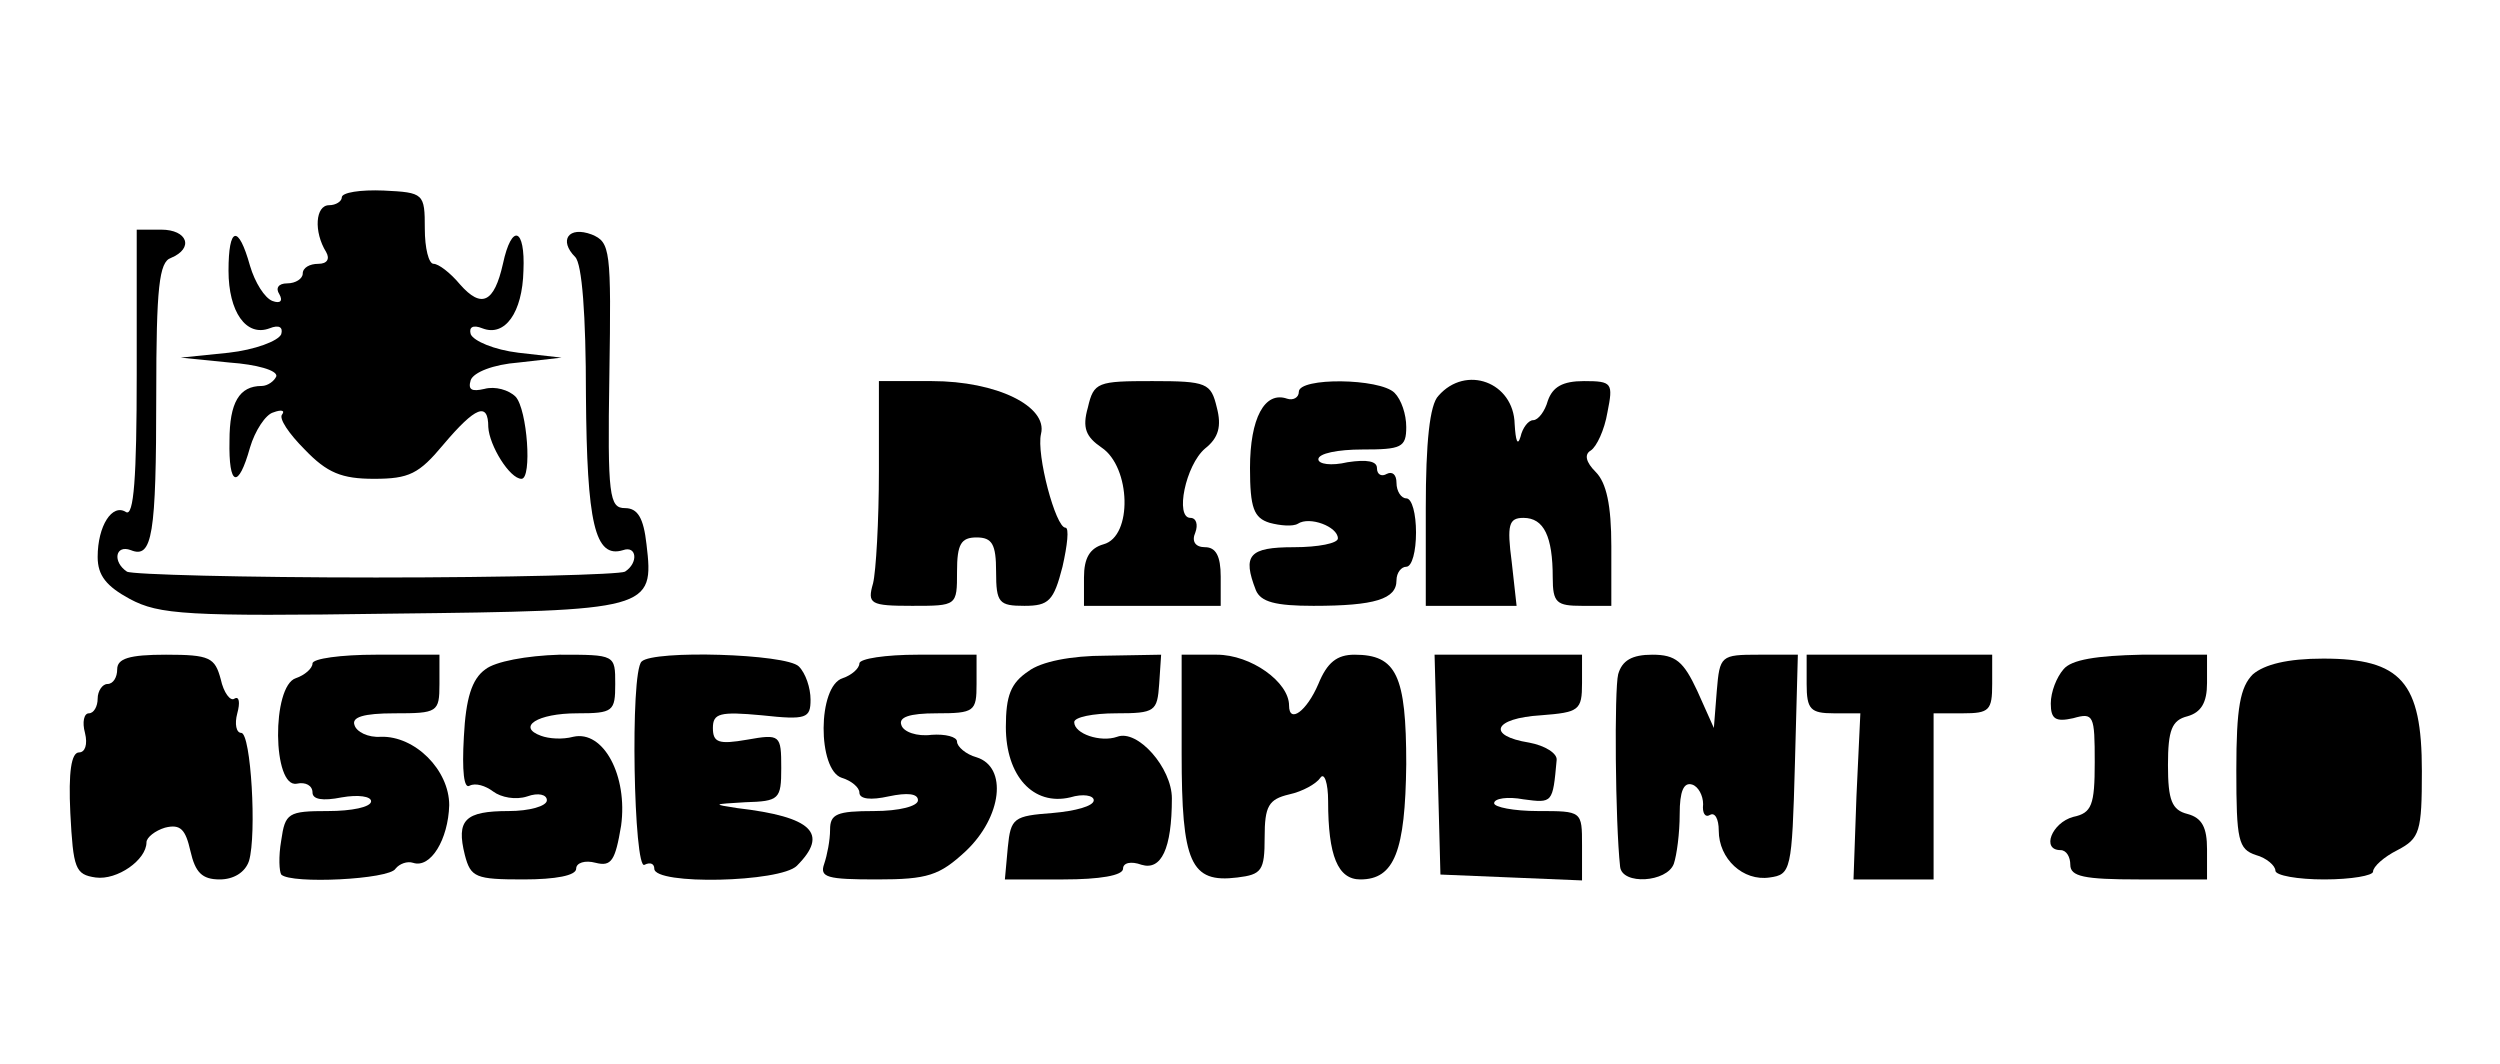
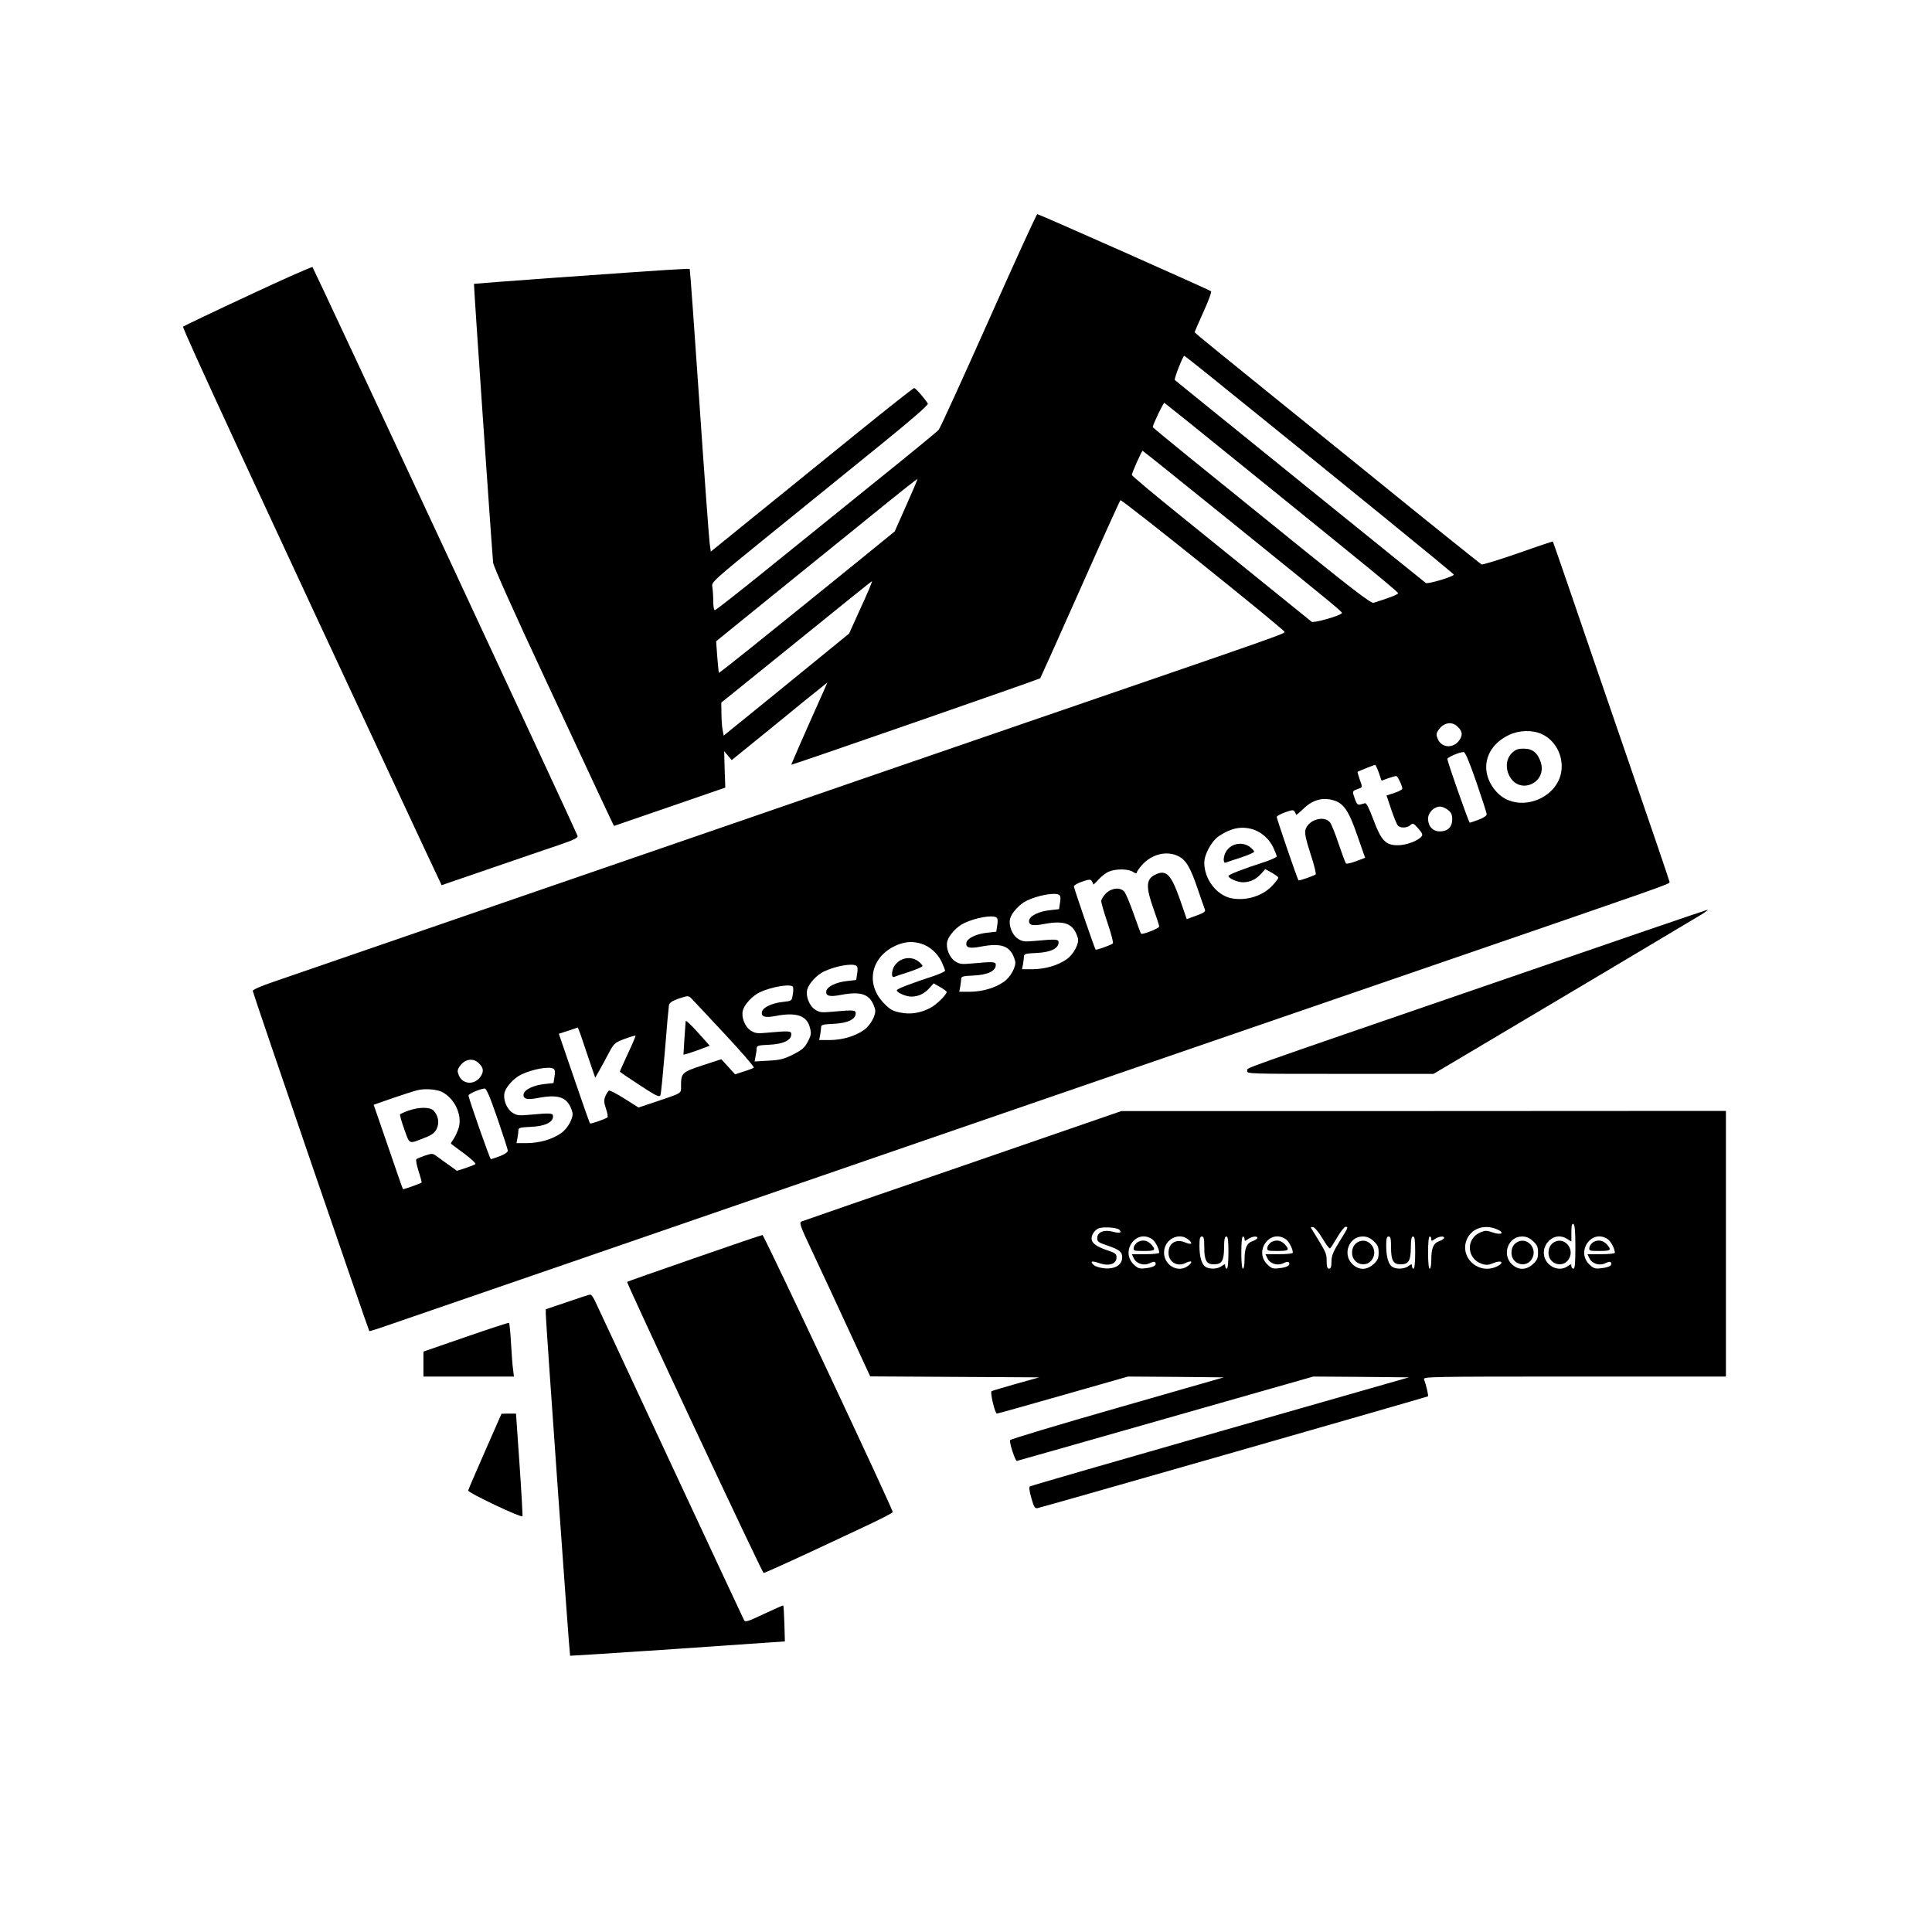
- <svg xmlns="http://www.w3.org/2000/svg" width="388pt" height="165pt" viewBox="0 0 388 165" version="1.1">
-   <g id="surface1">
-     <path style=" stroke:none;fill-rule:nonzero;fill:rgb(0%,0%,0%);fill-opacity:1;" d="M 53.047 30.633 C 53.047 31.242 52.137 31.848 51.078 31.848 C 48.953 31.848 48.652 35.941 50.621 39.125 C 51.227 40.188 50.773 40.945 49.41 40.945 C 48.047 40.945 46.984 41.555 46.984 42.465 C 46.984 43.223 45.922 43.98 44.559 43.98 C 43.195 43.98 42.742 44.738 43.348 45.648 C 43.953 46.711 43.5 47.164 42.285 46.711 C 41.074 46.254 39.559 43.828 38.801 41.25 C 36.98 34.73 35.465 35.184 35.465 42.008 C 35.465 48.379 38.195 52.32 41.832 50.957 C 43.348 50.348 43.953 50.805 43.648 51.867 C 43.195 52.926 39.559 54.293 35.465 54.746 L 28.039 55.504 L 35.617 56.266 C 39.859 56.566 43.043 57.477 42.891 58.387 C 42.59 59.145 41.527 59.902 40.617 59.902 C 37.133 59.902 35.617 62.48 35.617 68.395 C 35.465 75.523 36.98 75.98 38.801 69.457 C 39.559 66.879 41.227 64.301 42.438 64 C 43.648 63.543 44.258 63.695 43.801 64.301 C 43.195 64.906 44.863 67.336 47.289 69.762 C 50.773 73.402 53.047 74.312 58.047 74.312 C 63.504 74.312 65.02 73.551 68.809 69.004 C 73.812 63.09 75.781 62.328 75.781 66.273 C 75.934 69.156 79.117 74.312 80.934 74.312 C 82.602 74.312 81.844 63.543 80.023 61.57 C 78.965 60.512 76.844 59.902 75.176 60.359 C 73.203 60.812 72.598 60.512 73.055 58.992 C 73.508 57.781 76.539 56.566 80.48 56.266 L 87.148 55.504 L 80.48 54.746 C 76.691 54.293 73.508 52.926 73.055 51.867 C 72.75 50.805 73.355 50.348 74.871 50.957 C 78.359 52.32 81.086 48.531 81.238 42.008 C 81.539 35.336 79.418 34.578 78.055 40.945 C 76.691 47.012 74.719 47.922 71.387 44.133 C 69.871 42.312 68.051 40.945 67.293 40.945 C 66.535 40.945 65.93 38.52 65.93 35.488 C 65.93 30.027 65.777 29.875 59.562 29.574 C 55.926 29.422 53.047 29.875 53.047 30.633 Z M 53.047 30.633 " />
-     <path style=" stroke:none;fill-rule:nonzero;fill:rgb(0%,0%,0%);fill-opacity:1;" d="M 21.219 58.082 C 21.219 74.16 20.766 80.227 19.551 79.469 C 17.43 78.102 15.156 81.59 15.156 86.441 C 15.156 89.324 16.52 90.992 20.156 92.965 C 24.703 95.391 28.949 95.695 60.777 95.238 C 100.941 94.785 101.547 94.633 100.336 84.473 C 99.879 80.375 98.969 78.859 97 78.859 C 94.574 78.859 94.273 77.039 94.574 58.234 C 94.879 38.672 94.727 37.609 91.848 36.398 C 88.211 35.031 86.695 37.309 89.27 39.887 C 90.332 40.945 90.938 48.832 90.938 61.422 C 91.09 81.137 92.301 86.746 96.695 85.383 C 98.82 84.625 99.121 87.352 97 88.719 C 96.242 89.172 78.812 89.629 58.352 89.629 C 37.891 89.629 20.461 89.172 19.703 88.719 C 17.43 87.203 17.883 84.473 20.309 85.383 C 23.645 86.746 24.25 83.105 24.25 61.27 C 24.25 44.586 24.703 40.645 26.523 40.035 C 30.16 38.52 29.102 35.641 25.008 35.641 L 21.219 35.641 Z M 21.219 58.082 " />
-     <path style=" stroke:none;fill-rule:nonzero;fill:rgb(0%,0%,0%);fill-opacity:1;" d="M 136.406 73.098 C 136.406 80.832 135.953 88.719 135.496 90.539 C 134.586 93.723 135.043 94.027 141.559 94.027 C 148.531 94.027 148.531 94.027 148.531 88.719 C 148.531 84.473 149.137 83.41 151.562 83.41 C 153.988 83.41 154.594 84.473 154.594 88.719 C 154.594 93.57 155.047 94.027 158.988 94.027 C 162.777 94.027 163.535 93.266 164.898 87.961 C 165.656 84.625 165.961 81.895 165.355 81.895 C 163.84 81.895 160.809 70.52 161.566 67.336 C 162.625 63.09 154.746 59.145 144.59 59.145 L 136.406 59.145 Z M 136.406 73.098 " />
-     <path style=" stroke:none;fill-rule:nonzero;fill:rgb(0%,0%,0%);fill-opacity:1;" d="M 168.84 63.238 C 167.93 66.426 168.539 67.789 170.961 69.457 C 175.508 72.492 175.812 83.258 171.266 84.473 C 169.145 85.078 168.234 86.594 168.234 89.629 L 168.234 94.027 L 189.453 94.027 L 189.453 89.477 C 189.453 86.293 188.695 84.926 187.027 84.926 C 185.512 84.926 184.906 84.016 185.512 82.652 C 185.969 81.438 185.664 80.375 184.754 80.375 C 182.328 80.375 183.996 72.188 187.027 69.609 C 189.148 67.941 189.605 66.121 188.848 63.238 C 187.938 59.449 187.332 59.145 178.844 59.145 C 170.355 59.145 169.75 59.297 168.84 63.238 Z M 168.84 63.238 " />
-     <path style=" stroke:none;fill-rule:nonzero;fill:rgb(0%,0%,0%);fill-opacity:1;" d="M 201.578 60.812 C 201.578 61.723 200.668 62.18 199.758 61.875 C 196.273 60.66 194 64.906 194 72.641 C 194 78.859 194.605 80.375 197.031 81.137 C 198.699 81.59 200.668 81.742 201.426 81.285 C 203.246 80.074 207.641 81.742 207.641 83.562 C 207.641 84.32 204.609 84.926 200.82 84.926 C 193.848 84.926 192.789 86.141 194.91 91.598 C 195.668 93.418 197.941 94.027 203.852 94.027 C 213.398 94.027 216.734 92.965 216.734 90.082 C 216.734 88.871 217.492 87.961 218.25 87.961 C 219.16 87.961 219.766 85.531 219.766 82.652 C 219.766 79.77 219.16 77.344 218.25 77.344 C 217.492 77.344 216.734 76.281 216.734 74.918 C 216.734 73.703 216.129 73.098 215.219 73.551 C 214.461 74.008 213.703 73.703 213.703 72.641 C 213.703 71.582 212.188 71.277 209.156 71.734 C 206.578 72.34 204.609 72.035 204.609 71.277 C 204.609 70.367 207.641 69.762 211.43 69.762 C 217.492 69.762 218.25 69.457 218.25 66.273 C 218.25 64.301 217.492 62.027 216.43 60.965 C 214.156 58.691 201.578 58.539 201.578 60.812 Z M 201.578 60.812 " />
-     <path style=" stroke:none;fill-rule:nonzero;fill:rgb(0%,0%,0%);fill-opacity:1;" d="M 223.25 61.422 C 221.887 62.785 221.281 68.699 221.281 78.859 L 221.281 94.027 L 235.375 94.027 L 234.617 87.203 C 233.859 81.438 234.164 80.375 236.438 80.375 C 239.621 80.375 240.984 83.258 240.984 89.629 C 240.984 93.57 241.59 94.027 245.531 94.027 L 250.078 94.027 L 250.078 84.773 C 250.078 78.406 249.32 74.918 247.652 73.25 C 246.137 71.734 245.836 70.52 246.895 69.914 C 247.805 69.305 249.016 66.727 249.473 64 C 250.383 59.449 250.23 59.145 245.836 59.145 C 242.5 59.145 240.984 60.055 240.227 62.18 C 239.773 63.848 238.711 65.211 237.953 65.211 C 237.195 65.211 236.285 66.426 235.984 67.789 C 235.527 69.305 235.227 68.395 235.074 65.816 C 234.922 59.297 227.496 56.566 223.25 61.422 Z M 223.25 61.422 " />
-     <path style=" stroke:none;fill-rule:nonzero;fill:rgb(0%,0%,0%);fill-opacity:1;" d="M 18.188 103.883 C 18.188 105.098 17.582 106.156 16.672 106.156 C 15.914 106.156 15.156 107.219 15.156 108.434 C 15.156 109.645 14.551 110.707 13.793 110.707 C 13.035 110.707 12.73 112.074 13.188 113.742 C 13.641 115.562 13.188 116.773 12.277 116.773 C 11.062 116.773 10.609 119.809 10.914 126.176 C 11.367 134.82 11.672 135.73 14.852 136.188 C 18.188 136.641 22.734 133.457 22.734 130.727 C 22.734 129.969 24.098 128.906 25.613 128.453 C 28.039 127.844 28.797 128.754 29.555 132.09 C 30.312 135.426 31.375 136.488 34.102 136.488 C 36.223 136.488 38.043 135.426 38.648 133.609 C 39.859 129.512 38.953 113.742 37.438 113.742 C 36.68 113.742 36.375 112.375 36.828 110.707 C 37.285 109.039 37.133 107.977 36.375 108.434 C 35.77 108.887 34.707 107.523 34.254 105.398 C 33.344 102.062 32.586 101.609 25.766 101.609 C 20.008 101.609 18.188 102.215 18.188 103.883 Z M 18.188 103.883 " />
-     <path style=" stroke:none;fill-rule:nonzero;fill:rgb(0%,0%,0%);fill-opacity:1;" d="M 48.5 102.973 C 48.5 103.73 47.289 104.793 45.922 105.25 C 42.133 106.461 42.285 122.387 46.074 121.625 C 47.438 121.324 48.5 121.93 48.5 122.992 C 48.5 124.055 50.016 124.355 53.047 123.75 C 55.625 123.297 57.594 123.598 57.594 124.355 C 57.594 125.266 54.562 125.875 50.926 125.875 C 44.711 125.875 44.258 126.176 43.648 130.422 C 43.195 133 43.348 135.277 43.648 135.73 C 45.164 137.246 60.473 136.488 61.383 134.82 C 61.988 134.062 63.203 133.609 64.109 133.91 C 66.84 134.82 69.566 130.27 69.719 124.965 C 69.719 119.504 64.414 114.195 59.109 114.348 C 57.141 114.5 55.32 113.59 55.016 112.527 C 54.562 111.312 56.383 110.707 61.23 110.707 C 67.898 110.707 68.203 110.555 68.203 106.156 L 68.203 101.609 L 58.352 101.609 C 52.895 101.609 48.5 102.215 48.5 102.973 Z M 48.5 102.973 " />
-     <path style=" stroke:none;fill-rule:nonzero;fill:rgb(0%,0%,0%);fill-opacity:1;" d="M 75.328 103.883 C 73.203 105.398 72.297 108.434 71.992 114.348 C 71.688 119.656 71.992 122.535 72.902 121.93 C 73.812 121.477 75.328 121.93 76.539 122.84 C 77.75 123.75 80.023 124.203 81.844 123.598 C 83.512 122.992 84.875 123.297 84.875 124.203 C 84.875 125.113 82.148 125.875 78.965 125.875 C 72.145 125.875 70.781 127.238 72.145 132.699 C 73.055 136.188 73.812 136.488 81.238 136.488 C 86.238 136.488 89.422 135.883 89.422 134.82 C 89.422 133.91 90.785 133.457 92.453 133.91 C 94.879 134.516 95.484 133.609 96.395 128.148 C 97.453 120.414 93.664 113.285 88.969 114.348 C 87.301 114.801 85.18 114.652 83.965 114.195 C 80.176 112.832 83.359 110.707 89.574 110.707 C 95.18 110.707 95.484 110.406 95.484 106.156 C 95.484 101.609 95.484 101.609 86.844 101.609 C 81.691 101.762 76.844 102.672 75.328 103.883 Z M 75.328 103.883 " />
-     <path style=" stroke:none;fill-rule:nonzero;fill:rgb(0%,0%,0%);fill-opacity:1;" d="M 99.578 102.672 C 97.758 104.34 98.363 135.277 100.031 134.215 C 100.941 133.758 101.547 134.062 101.547 134.82 C 101.547 137.398 121.098 136.945 123.676 134.367 C 128.676 129.359 126.102 126.781 114.43 125.418 C 110.488 124.812 110.641 124.812 115.641 124.508 C 120.945 124.355 121.25 124.055 121.25 119.199 C 121.25 114.043 121.098 113.891 115.945 114.801 C 111.551 115.562 110.641 115.258 110.641 112.984 C 110.641 110.707 111.703 110.406 118.219 111.012 C 125.191 111.77 125.797 111.465 125.797 108.586 C 125.797 106.766 125.039 104.488 123.977 103.43 C 122.008 101.457 101.395 100.852 99.578 102.672 Z M 99.578 102.672 " />
-     <path style=" stroke:none;fill-rule:nonzero;fill:rgb(0%,0%,0%);fill-opacity:1;" d="M 133.375 102.973 C 133.375 103.73 132.164 104.793 130.797 105.25 C 126.859 106.461 126.859 119.504 130.648 120.719 C 132.164 121.172 133.375 122.234 133.375 122.992 C 133.375 124.055 135.195 124.203 137.922 123.598 C 140.801 122.992 142.469 123.145 142.469 124.203 C 142.469 125.113 139.59 125.875 135.648 125.875 C 129.891 125.875 128.828 126.328 128.828 128.754 C 128.828 130.422 128.375 132.699 127.918 134.062 C 127.16 136.188 128.375 136.488 136.102 136.488 C 143.984 136.488 145.805 135.883 149.895 132.09 C 155.504 126.781 156.414 119.047 151.562 117.531 C 149.895 117.078 148.531 115.863 148.531 115.105 C 148.531 114.348 146.711 113.891 144.59 114.043 C 142.316 114.348 140.195 113.59 139.891 112.527 C 139.438 111.312 141.105 110.707 145.348 110.707 C 151.258 110.707 151.562 110.406 151.562 106.156 L 151.562 101.609 L 142.469 101.609 C 137.469 101.609 133.375 102.215 133.375 102.973 Z M 133.375 102.973 " />
-     <path style=" stroke:none;fill-rule:nonzero;fill:rgb(0%,0%,0%);fill-opacity:1;" d="M 159.594 104.188 C 156.867 106.008 156.109 107.977 156.109 112.832 C 156.109 120.414 160.352 125.113 166.113 123.75 C 168.082 123.145 169.75 123.445 169.75 124.203 C 169.75 125.113 166.871 125.875 163.383 126.176 C 157.32 126.633 156.867 126.934 156.414 131.484 L 155.957 136.488 L 165.051 136.488 C 170.66 136.488 174.297 135.883 174.297 134.82 C 174.297 133.91 175.508 133.609 177.176 134.215 C 180.207 135.125 181.875 131.789 181.875 123.902 C 181.875 119.199 176.57 113.133 173.387 114.348 C 170.812 115.258 166.719 113.891 166.719 112.074 C 166.719 111.312 169.598 110.707 173.234 110.707 C 179.297 110.707 179.602 110.406 179.906 106.156 L 180.207 101.609 L 171.57 101.762 C 166.266 101.762 161.566 102.672 159.594 104.188 Z M 159.594 104.188 " />
-     <path style=" stroke:none;fill-rule:nonzero;fill:rgb(0%,0%,0%);fill-opacity:1;" d="M 183.391 116.926 C 183.391 133.91 184.754 137.094 192.031 136.188 C 195.82 135.73 196.273 135.125 196.273 129.969 C 196.273 125.113 196.879 124.055 200.062 123.297 C 202.184 122.84 204.305 121.625 204.914 120.719 C 205.52 119.809 206.125 121.477 206.125 124.355 C 206.125 132.848 207.641 136.488 211.125 136.488 C 216.43 136.488 218.098 132.09 218.25 118.594 C 218.25 104.793 216.734 101.609 210.219 101.609 C 207.488 101.609 205.973 102.82 204.609 106.156 C 202.789 110.406 200.062 112.375 200.062 109.496 C 200.062 105.855 194.152 101.609 188.848 101.609 L 183.391 101.609 Z M 183.391 116.926 " />
-     <path style=" stroke:none;fill-rule:nonzero;fill:rgb(0%,0%,0%);fill-opacity:1;" d="M 223.102 118.594 L 223.555 135.73 L 234.617 136.188 L 245.531 136.641 L 245.531 131.18 C 245.531 125.875 245.531 125.875 238.711 125.875 C 234.922 125.875 231.891 125.266 231.891 124.66 C 231.891 123.902 234.012 123.598 236.438 124.055 C 240.984 124.66 240.984 124.66 241.59 117.988 C 241.742 116.926 239.773 115.711 237.348 115.258 C 230.68 114.195 231.738 111.465 239.164 111.012 C 245.078 110.555 245.531 110.254 245.531 106.008 L 245.531 101.609 L 222.645 101.609 Z M 223.102 118.594 " />
-     <path style=" stroke:none;fill-rule:nonzero;fill:rgb(0%,0%,0%);fill-opacity:1;" d="M 251.141 104.641 C 250.531 107.066 250.684 127.543 251.441 134.516 C 251.746 137.398 258.719 136.945 259.777 134.062 C 260.234 132.699 260.688 129.359 260.688 126.328 C 260.688 122.84 261.293 121.324 262.656 121.777 C 263.566 122.082 264.324 123.445 264.324 124.812 C 264.172 126.176 264.629 126.934 265.387 126.48 C 266.145 126.023 266.75 127.086 266.75 128.906 C 266.75 133.305 270.539 136.793 274.633 136.188 C 277.965 135.73 278.117 135.125 278.57 118.594 L 279.027 101.609 L 272.965 101.609 C 267.055 101.609 266.902 101.762 266.445 107.219 L 265.992 112.984 L 263.414 107.219 C 261.293 102.672 260.082 101.609 256.445 101.609 C 253.262 101.609 251.746 102.52 251.141 104.641 Z M 251.141 104.641 " />
-     <path style=" stroke:none;fill-rule:nonzero;fill:rgb(0%,0%,0%);fill-opacity:1;" d="M 280.391 106.156 C 280.391 110.102 280.996 110.707 284.633 110.707 L 288.727 110.707 L 288.121 123.598 L 287.664 136.488 L 300.094 136.488 L 300.094 110.707 L 304.641 110.707 C 308.734 110.707 309.188 110.254 309.188 106.156 L 309.188 101.609 L 280.391 101.609 Z M 280.391 106.156 " />
-     <path style=" stroke:none;fill-rule:nonzero;fill:rgb(0%,0%,0%);fill-opacity:1;" d="M 320.25 103.883 C 319.191 105.098 318.281 107.371 318.281 109.191 C 318.281 111.617 319.039 112.074 321.766 111.465 C 324.949 110.555 325.102 111.012 325.102 118.289 C 325.102 124.965 324.648 126.176 321.766 126.781 C 318.434 127.691 316.766 131.938 319.797 131.938 C 320.707 131.938 321.312 133 321.312 134.215 C 321.312 136.035 323.434 136.488 331.922 136.488 L 342.531 136.488 L 342.531 131.789 C 342.531 128.453 341.773 126.934 339.5 126.328 C 337.074 125.723 336.469 124.203 336.469 118.746 C 336.469 113.285 337.074 111.77 339.5 111.164 C 341.621 110.555 342.531 109.039 342.531 106.008 L 342.531 101.609 L 332.375 101.609 C 325.406 101.762 321.465 102.367 320.25 103.883 Z M 320.25 103.883 " />
-     <path style=" stroke:none;fill-rule:nonzero;fill:rgb(0%,0%,0%);fill-opacity:1;" d="M 349.656 104.641 C 347.684 106.613 347.078 109.797 347.078 119.504 C 347.078 130.422 347.383 131.789 350.109 132.699 C 351.777 133.152 353.141 134.367 353.141 135.125 C 353.141 135.883 356.625 136.488 360.719 136.488 C 364.961 136.488 368.297 135.883 368.297 135.277 C 368.297 134.516 369.965 133 372.086 131.938 C 375.57 130.121 375.875 129.059 375.875 119.656 C 375.875 105.855 372.691 102.215 360.566 102.215 C 354.961 102.215 351.473 103.125 349.656 104.641 Z M 349.656 104.641 " />
+ <svg xmlns="http://www.w3.org/2000/svg" version="1.0" width="1200pt" height="1200pt" viewBox="0 0 1200 1200" preserveAspectRatio="xMidYMid meet">
+   <g transform="translate(0,1200) scale(0.1,-0.1)" fill="#000000" stroke="none">
+     <path d="M6140 10008 c-162 -363 -301 -669 -310 -678 -8 -10 -181 -152 -385 -316 -203 -164 -510 -412 -682 -551 -172 -139 -317 -253 -323 -253 -6 0 -10 25 -10 59 0 32 -3 72 -6 88 -5 28 8 39 358 323 200 162 504 408 676 548 200 162 310 257 305 265 -17 29 -76 97 -85 97 -5 0 -158 -121 -341 -269 -183 -148 -465 -377 -627 -508 l-295 -239 -7 50 c-4 28 -33 422 -64 876 -31 454 -58 827 -60 829 -4 4 -79 0 -838 -54 -275 -20 -501 -37 -502 -38 -3 -2 112 -1665 119 -1732 3 -25 127 -302 327 -730 321 -689 422 -905 424 -905 1 0 156 54 346 119 l345 119 -4 113 -3 113 23 -27 24 -28 260 211 c142 117 276 225 297 241 l37 30 -23 -53 c-126 -281 -203 -458 -201 -458 12 0 1540 531 1546 537 3 5 115 253 248 553 133 300 246 549 250 553 8 8 1013 -799 1019 -817 4 -12 9 -10 -1613 -567 -720 -248 -1434 -493 -1585 -546 -889 -306 -2993 -1031 -3092 -1065 -70 -24 -118 -45 -118 -53 0 -12 718 -2106 724 -2113 2 -1 48 13 102 32 54 19 511 176 1014 349 503 174 1577 543 2385 822 809 279 2129 733 2935 1010 1663 572 1640 563 1640 577 0 5 -120 357 -266 781 -146 425 -309 898 -361 1052 -53 154 -97 281 -98 282 0 1 -97 -31 -215 -73 -118 -41 -220 -72 -227 -70 -7 3 -343 272 -745 599 -403 326 -802 648 -885 716 -84 68 -153 125 -153 128 0 2 25 59 55 126 30 66 52 124 47 128 -10 9 -1069 479 -1079 479 -5 0 -141 -298 -303 -662z m1402 -365 c795 -642 1488 -1206 1488 -1212 0 -12 -163 -61 -174 -52 -6 4 -274 221 -596 481 -322 261 -668 541 -770 623 -102 82 -188 153 -193 157 -6 6 50 150 59 150 2 0 86 -66 186 -147z m125 -495 c236 -190 560 -454 722 -585 162 -131 295 -242 295 -247 1 -8 -53 -29 -152 -60 -15 -5 -114 70 -450 341 -236 191 -541 438 -676 547 -135 109 -246 201 -246 203 0 15 66 153 72 151 4 -2 200 -159 435 -350z m-44 -370 c723 -584 719 -581 710 -588 -20 -18 -174 -61 -186 -52 -16 13 -434 351 -810 655 -169 136 -307 252 -307 257 0 12 61 150 67 150 2 0 239 -190 526 -422z m-1994 83 l-72 -162 -231 -188 c-606 -491 -858 -693 -861 -690 -1 2 -6 47 -10 100 l-7 96 328 266 c181 146 462 374 624 505 162 132 296 238 298 237 2 -2 -29 -75 -69 -164z m-230 -518 c-11 -27 -44 -100 -73 -163 l-52 -115 -104 -85 c-57 -47 -232 -189 -389 -317 l-286 -232 -7 37 c-4 20 -7 66 -7 102 l-1 66 197 159 c606 490 736 595 739 595 1 0 -6 -21 -17 -47z m3656 -858 c29 -28 31 -51 9 -83 -37 -53 -111 -48 -134 9 -10 24 -10 33 4 54 32 48 85 57 121 20z m520 -44 c76 -34 125 -114 125 -201 0 -200 -276 -305 -407 -156 -108 123 -71 281 82 352 62 29 143 31 200 5z m-406 -296 c35 -102 64 -192 65 -201 1 -10 -16 -22 -49 -35 -27 -10 -53 -19 -56 -19 -6 0 -139 378 -139 396 0 10 73 42 100 43 11 1 33 -53 79 -184z m-605 56 l17 -50 41 15 c22 8 45 14 50 14 9 0 38 -60 38 -79 0 -5 -22 -17 -49 -26 l-49 -16 29 -86 c16 -47 34 -92 40 -99 15 -19 58 -18 79 1 16 14 20 12 49 -21 25 -28 29 -39 21 -49 -23 -28 -96 -55 -148 -55 -76 0 -103 29 -152 160 -26 69 -43 104 -52 101 -7 -2 -21 -6 -30 -8 -17 -5 -24 5 -42 63 -5 18 -1 24 24 32 35 13 34 8 15 62 -8 24 -14 44 -13 46 4 3 102 43 109 43 3 1 13 -21 23 -48z m-284 -171 c65 -18 97 -64 150 -218 l49 -140 -56 -21 c-31 -12 -60 -18 -63 -14 -4 4 -24 59 -45 120 -20 62 -45 123 -54 135 -38 46 -136 16 -153 -47 -5 -21 3 -59 32 -149 22 -66 36 -123 32 -127 -11 -9 -103 -41 -107 -37 -6 6 -135 382 -135 394 0 5 23 18 51 28 43 16 53 17 60 5 5 -8 9 -17 9 -20 0 -3 20 13 44 36 57 56 119 74 186 55z m714 -61 c20 -16 26 -29 26 -58 0 -48 -28 -75 -77 -75 -44 0 -73 32 -73 79 0 38 37 75 75 75 12 0 34 -9 49 -21z m-1213 -120 c53 -16 103 -60 128 -114 11 -24 21 -49 21 -54 0 -5 -30 -19 -67 -32 -144 -47 -233 -81 -233 -90 0 -14 57 -39 89 -39 44 0 80 16 112 51 l28 31 41 -23 c22 -13 40 -26 40 -30 0 -5 -14 -24 -32 -44 -60 -69 -167 -103 -261 -84 -92 20 -167 119 -167 221 0 51 46 135 91 165 76 50 139 63 210 42z m-464 -166 c48 -22 77 -70 122 -204 21 -62 42 -121 45 -129 5 -12 -8 -21 -53 -37 l-60 -22 -42 122 c-57 161 -87 189 -158 152 -53 -27 -54 -77 -6 -211 19 -53 35 -102 35 -109 0 -11 -106 -53 -113 -44 -2 2 -23 58 -46 124 -23 65 -49 127 -58 137 -26 29 -79 23 -114 -11 -16 -16 -29 -38 -29 -48 0 -11 18 -73 40 -138 22 -65 37 -122 32 -125 -11 -10 -103 -43 -107 -38 -6 6 -135 382 -135 393 0 6 23 19 51 29 43 15 53 15 60 4 5 -7 9 -17 9 -21 0 -4 15 9 32 29 18 20 47 43 65 50 44 19 123 18 151 -2 12 -8 22 -11 22 -5 0 6 15 27 32 47 60 68 152 92 225 57z m-739 -241 c9 -6 11 -21 6 -49 l-6 -40 -54 -6 c-70 -7 -128 -35 -132 -64 -4 -29 21 -36 88 -23 135 26 189 4 215 -88 9 -33 -28 -102 -71 -131 -55 -38 -132 -60 -208 -61 l-68 0 6 31 c3 17 6 39 6 49 0 15 11 18 79 21 86 4 136 28 136 65 0 21 -14 22 -145 10 -66 -6 -79 -5 -107 13 -36 23 -60 83 -49 125 9 36 59 91 104 112 71 34 174 52 200 36z m-390 -140 c9 -6 11 -21 6 -49 l-6 -40 -54 -6 c-70 -7 -128 -35 -132 -64 -4 -29 21 -36 88 -23 135 26 189 4 215 -88 9 -33 -28 -102 -71 -131 -55 -38 -132 -60 -208 -61 l-68 0 6 31 c3 17 6 39 6 49 0 15 11 18 79 21 86 4 136 28 136 65 0 21 -14 22 -145 10 -66 -6 -79 -5 -107 13 -36 23 -60 83 -49 125 9 36 59 91 104 112 71 34 174 52 200 36z m-467 -163 c53 -16 103 -60 128 -114 11 -24 21 -49 21 -54 0 -5 -30 -19 -67 -32 -144 -47 -233 -81 -233 -90 0 -14 57 -39 89 -39 44 0 80 16 112 51 l28 31 41 -23 c22 -13 40 -26 40 -30 0 -17 -65 -81 -101 -99 -63 -33 -125 -42 -188 -29 -46 9 -64 19 -101 58 -123 126 -76 305 97 367 47 16 85 17 134 3z m-403 -137 c9 -6 11 -21 6 -49 l-6 -40 -54 -6 c-70 -7 -128 -35 -132 -64 -4 -29 21 -36 88 -23 135 26 189 4 215 -88 9 -33 -28 -102 -71 -131 -55 -38 -132 -60 -208 -61 l-68 0 6 31 c3 17 6 39 6 49 0 15 11 18 79 21 86 4 136 28 136 65 0 21 -14 22 -145 10 -66 -6 -79 -5 -107 13 -36 23 -60 83 -49 125 9 36 59 91 104 112 71 34 174 52 200 36z m-393 -131 c3 -6 3 -27 -1 -49 -6 -39 -6 -39 -60 -45 -70 -7 -128 -35 -132 -64 -4 -29 21 -36 88 -23 126 24 191 2 210 -71 10 -37 9 -47 -12 -88 -20 -38 -35 -52 -91 -80 -57 -29 -80 -35 -154 -39 l-86 -5 6 33 c4 18 7 40 7 50 0 15 11 18 79 21 86 4 136 28 136 65 0 21 -14 22 -145 10 -66 -6 -79 -5 -107 13 -36 23 -60 83 -49 125 9 36 59 91 104 112 72 35 194 55 207 35z m-426 -291 c105 -112 187 -207 183 -211 -4 -4 -32 -15 -62 -24 l-54 -18 -43 47 -43 47 -116 -38 c-128 -42 -134 -47 -134 -128 0 -49 13 -41 -174 -104 l-90 -30 -87 55 c-49 31 -92 53 -97 50 -5 -3 -15 -19 -22 -35 -10 -25 -9 -38 4 -78 9 -26 13 -50 9 -53 -13 -11 -104 -42 -108 -38 -3 2 -47 128 -99 280 l-95 277 59 19 59 20 16 -41 c8 -23 32 -94 53 -157 l39 -114 25 44 c14 25 41 74 59 109 33 61 37 65 98 88 35 13 66 22 68 20 2 -2 -19 -52 -47 -111 -27 -59 -50 -109 -50 -112 0 -2 55 -40 123 -84 104 -68 123 -77 129 -62 4 9 16 134 28 277 11 143 23 270 25 282 4 16 20 26 62 41 54 18 59 18 75 3 9 -9 102 -108 207 -221z m-1524 -185 c29 -28 31 -51 9 -83 -37 -53 -111 -48 -134 9 -10 24 -10 33 4 54 32 48 85 57 121 20z m463 -33 c9 -6 11 -21 6 -49 l-6 -40 -54 -6 c-70 -7 -128 -35 -132 -64 -4 -29 21 -36 88 -23 135 26 189 4 215 -88 9 -33 -28 -102 -71 -131 -55 -38 -132 -60 -208 -61 l-68 0 6 31 c3 17 6 39 6 49 0 15 11 18 79 21 86 4 136 28 136 65 0 21 -14 22 -145 10 -66 -6 -79 -5 -107 13 -36 23 -60 83 -49 125 9 36 59 91 104 112 71 34 174 52 200 36z m-693 -144 c78 -40 126 -140 105 -220 -7 -23 -21 -55 -32 -71 -11 -15 -19 -29 -17 -31 2 -2 39 -29 82 -61 43 -32 74 -61 70 -65 -4 -4 -32 -15 -61 -25 l-54 -17 -46 33 c-26 18 -60 43 -76 55 -28 21 -31 21 -75 7 -25 -9 -50 -19 -55 -23 -4 -5 2 -38 14 -75 12 -36 20 -68 19 -70 -7 -6 -113 -44 -116 -41 -2 1 -43 120 -92 263 l-90 261 117 41 c64 22 135 45 157 50 44 11 118 5 150 -11z m344 -163 c35 -102 64 -192 65 -201 1 -10 -16 -22 -49 -35 -27 -10 -53 -19 -56 -19 -6 0 -139 378 -139 396 0 10 72 41 100 43 11 1 33 -51 79 -184z" />
+     <path d="M9389 7321 c-36 -36 -40 -98 -9 -149 66 -108 227 -32 191 90 -19 61 -51 88 -106 88 -38 0 -52 -5 -76 -29z" />
+     <path d="M7651 6746 c-13 -7 -30 -24 -37 -37 -17 -31 -18 -73 -1 -67 6 3 49 17 95 32 45 15 82 31 82 36 0 5 -12 18 -26 29 -30 24 -78 27 -113 7z" />
+     <path d="M5588 6033 c-14 -9 -31 -27 -37 -40 -15 -33 -14 -66 2 -61 6 3 49 17 95 32 45 15 82 31 82 36 0 5 -12 18 -26 29 -32 25 -79 27 -116 4z" />
+     <path d="M4259 5658 c-1 -7 -4 -57 -8 -111 l-6 -98 23 6 c13 3 49 16 82 28 l58 22 -74 83 c-41 45 -74 77 -75 70z" />
+     <path d="M2538 5102 c-26 -9 -49 -20 -53 -23 -3 -4 9 -45 26 -93 35 -97 25 -93 129 -52 42 16 59 29 72 54 18 37 11 81 -18 113 -22 24 -90 24 -156 1z" />
+     <path d="M1540 10163 c-217 -101 -399 -188 -403 -192 -7 -7 441 -976 1495 -3233 l111 -236 306 105 c168 58 359 123 424 145 94 32 118 44 114 57 -5 20 -1638 3524 -1646 3532 -3 4 -184 -76 -401 -178z" />
+     <path d="M9305 5904 c-1703 -586 -1552 -532 -1558 -555 -5 -19 8 -19 576 -19 l581 0 145 86 c526 312 1484 882 1521 905 25 16 41 28 35 28 -5 0 -590 -200 -1300 -445z" />
+     <path d="M5980 4759 c-542 -186 -993 -342 -1002 -346 -15 -7 -8 -28 63 -178 44 -93 144 -308 222 -477 l142 -307 525 -3 525 -3 -143 -40 c-79 -22 -148 -43 -153 -46 -11 -6 21 -139 33 -139 5 0 190 52 411 115 l403 115 297 -2 298 -3 -662 -190 c-364 -104 -663 -194 -665 -200 -6 -15 32 -130 42 -129 5 1 421 119 925 263 l916 261 297 -2 297 -3 -1171 -335 c-644 -184 -1176 -338 -1182 -342 -8 -4 -5 -26 8 -73 16 -56 22 -66 39 -62 29 5 2419 690 2424 694 5 4 -11 71 -24 106 -7 16 42 17 934 17 l941 0 0 825 0 825 -1877 -1 -1878 0 -985 -340z m3805 -502 c0 -104 -3 -137 -12 -137 -7 0 -13 7 -13 16 0 14 -2 14 -22 0 -36 -26 -85 -20 -119 13 -82 83 20 218 116 155 l25 -16 0 57 c0 41 3 56 12 53 9 -3 13 -42 13 -141z m-2833 105 c19 -19 2 -24 -41 -12 -54 14 -96 -3 -96 -40 0 -22 8 -28 63 -46 77 -27 92 -39 92 -74 0 -46 -43 -73 -108 -68 -31 3 -60 12 -69 21 -25 24 -13 28 39 10 59 -19 103 -3 103 37 0 22 -8 28 -65 47 -63 22 -90 43 -90 71 0 23 20 53 43 62 28 12 115 6 129 -8z m1262 -54 c22 -37 43 -65 47 -62 4 2 24 33 45 69 21 36 44 65 51 65 19 0 18 -3 -37 -91 -40 -65 -50 -89 -50 -125 0 -32 -4 -44 -15 -44 -11 0 -15 12 -15 48 0 48 -1 50 -97 205 -3 5 3 7 13 5 10 -1 36 -33 58 -70z m1083 57 c52 -22 30 -39 -25 -20 -37 13 -47 13 -76 1 -93 -39 -87 -164 8 -196 28 -9 42 -8 72 5 48 20 70 4 26 -19 -118 -61 -246 59 -187 175 33 62 108 85 182 54z m-2142 -61 c20 -13 45 -60 45 -85 0 -5 -38 -9 -85 -9 l-85 0 12 -25 c15 -34 63 -49 99 -31 19 9 31 11 35 4 10 -17 -12 -30 -60 -35 -40 -5 -48 -2 -76 25 -82 83 18 220 115 156z m226 -3 c32 -26 20 -35 -22 -17 -55 22 -100 -5 -101 -63 -2 -58 53 -92 105 -66 38 19 50 9 18 -16 -60 -49 -151 0 -151 81 0 81 91 130 151 81z m99 -49 c0 -81 14 -105 59 -105 50 0 63 21 64 102 0 52 4 71 14 71 10 0 13 -23 13 -100 0 -60 -4 -100 -10 -100 -5 0 -10 7 -10 16 0 14 -2 14 -22 0 -25 -18 -70 -21 -98 -6 -25 13 -40 62 -40 131 0 46 3 59 15 59 12 0 15 -14 15 -68z m250 52 c0 -14 2 -14 22 0 25 17 58 21 58 7 0 -5 -14 -14 -30 -20 -37 -12 -50 -44 -50 -117 0 -30 -4 -54 -10 -54 -6 0 -10 40 -10 100 0 60 4 100 10 100 6 0 10 -7 10 -16z m255 0 c20 -13 45 -60 45 -85 0 -5 -38 -9 -85 -9 l-85 0 12 -25 c15 -34 63 -49 99 -31 19 9 31 11 35 4 10 -17 -12 -30 -60 -35 -40 -5 -48 -2 -76 25 -82 83 18 220 115 156z m546 -12 c26 -24 32 -36 32 -72 0 -36 -6 -48 -32 -72 -43 -39 -92 -38 -132 1 -62 62 -20 171 65 171 25 0 45 -8 67 -28z m109 -40 c0 -81 14 -105 59 -105 50 0 63 21 64 102 0 52 4 71 14 71 10 0 13 -23 13 -100 0 -60 -4 -100 -10 -100 -5 0 -10 7 -10 16 0 14 -2 14 -22 0 -25 -18 -70 -21 -98 -6 -25 13 -40 62 -40 131 0 46 3 59 15 59 12 0 15 -14 15 -68z m250 52 c0 -14 2 -14 22 0 25 17 58 21 58 7 0 -5 -14 -14 -30 -20 -37 -12 -50 -44 -50 -117 0 -30 -4 -54 -10 -54 -6 0 -10 40 -10 100 0 60 4 100 10 100 6 0 10 -7 10 -16z m631 -12 c26 -24 32 -36 32 -72 0 -36 -6 -48 -32 -72 -43 -39 -92 -38 -132 1 -62 62 -20 171 65 171 25 0 45 -8 67 -28z m464 12 c20 -13 45 -60 45 -85 0 -5 -38 -9 -85 -9 l-85 0 12 -25 c15 -34 63 -49 99 -31 19 9 31 11 35 4 10 -17 -12 -30 -60 -35 -40 -5 -48 -2 -76 25 -82 83 18 220 115 156z" />
+     <path d="M9665 4290 c-30 -11 -46 -35 -47 -69 -2 -79 102 -103 132 -30 24 57 -30 119 -85 99z" />
+     <path d="M7070 4287 c-14 -7 -26 -23 -28 -35 -3 -21 0 -22 62 -22 70 0 77 5 49 38 -24 27 -53 34 -83 19z" />
+     <path d="M7900 4287 c-14 -7 -26 -23 -28 -35 -3 -21 0 -22 62 -22 70 0 77 5 49 38 -24 27 -53 34 -83 19z" />
+     <path d="M8445 4290 c-30 -11 -46 -35 -47 -69 -2 -79 102 -103 132 -30 24 57 -30 119 -85 99z" />
+     <path d="M9435 4290 c-30 -11 -46 -35 -47 -69 -2 -79 102 -103 132 -30 24 57 -30 119 -85 99z" />
+     <path d="M9900 4287 c-14 -7 -26 -23 -28 -35 -3 -21 0 -22 62 -22 70 0 77 5 49 38 -24 27 -53 34 -83 19z" />
+     <path d="M4312 4185 c-228 -79 -415 -145 -417 -147 -5 -6 839 -1808 848 -1808 7 0 157 68 322 145 44 21 170 80 280 131 110 51 200 97 200 102 0 21 -800 1722 -809 1721 -6 0 -197 -65 -424 -144z" />
+     <path d="M3523 3913 l-133 -45 0 -31 c1 -61 147 -2117 151 -2121 2 -1 303 18 669 43 l665 46 -3 110 c-2 61 -5 111 -7 113 -1 2 -55 -22 -119 -52 -103 -49 -117 -53 -125 -38 -5 9 -211 451 -459 982 -247 531 -458 982 -468 1003 -10 20 -22 37 -28 36 -6 0 -71 -21 -143 -46z" />
+     <path d="M2893 3696 l-263 -91 0 -77 0 -78 281 0 281 0 -5 43 c-4 23 -9 97 -13 165 -4 67 -9 124 -13 126 -3 1 -124 -38 -268 -88z" />
+     <path d="M3013 2987 c-56 -128 -104 -238 -105 -245 -3 -13 328 -170 337 -160 2 2 -6 147 -18 321 l-22 317 -45 0 -45 -1 -102 -232z" />
  </g>
</svg>
